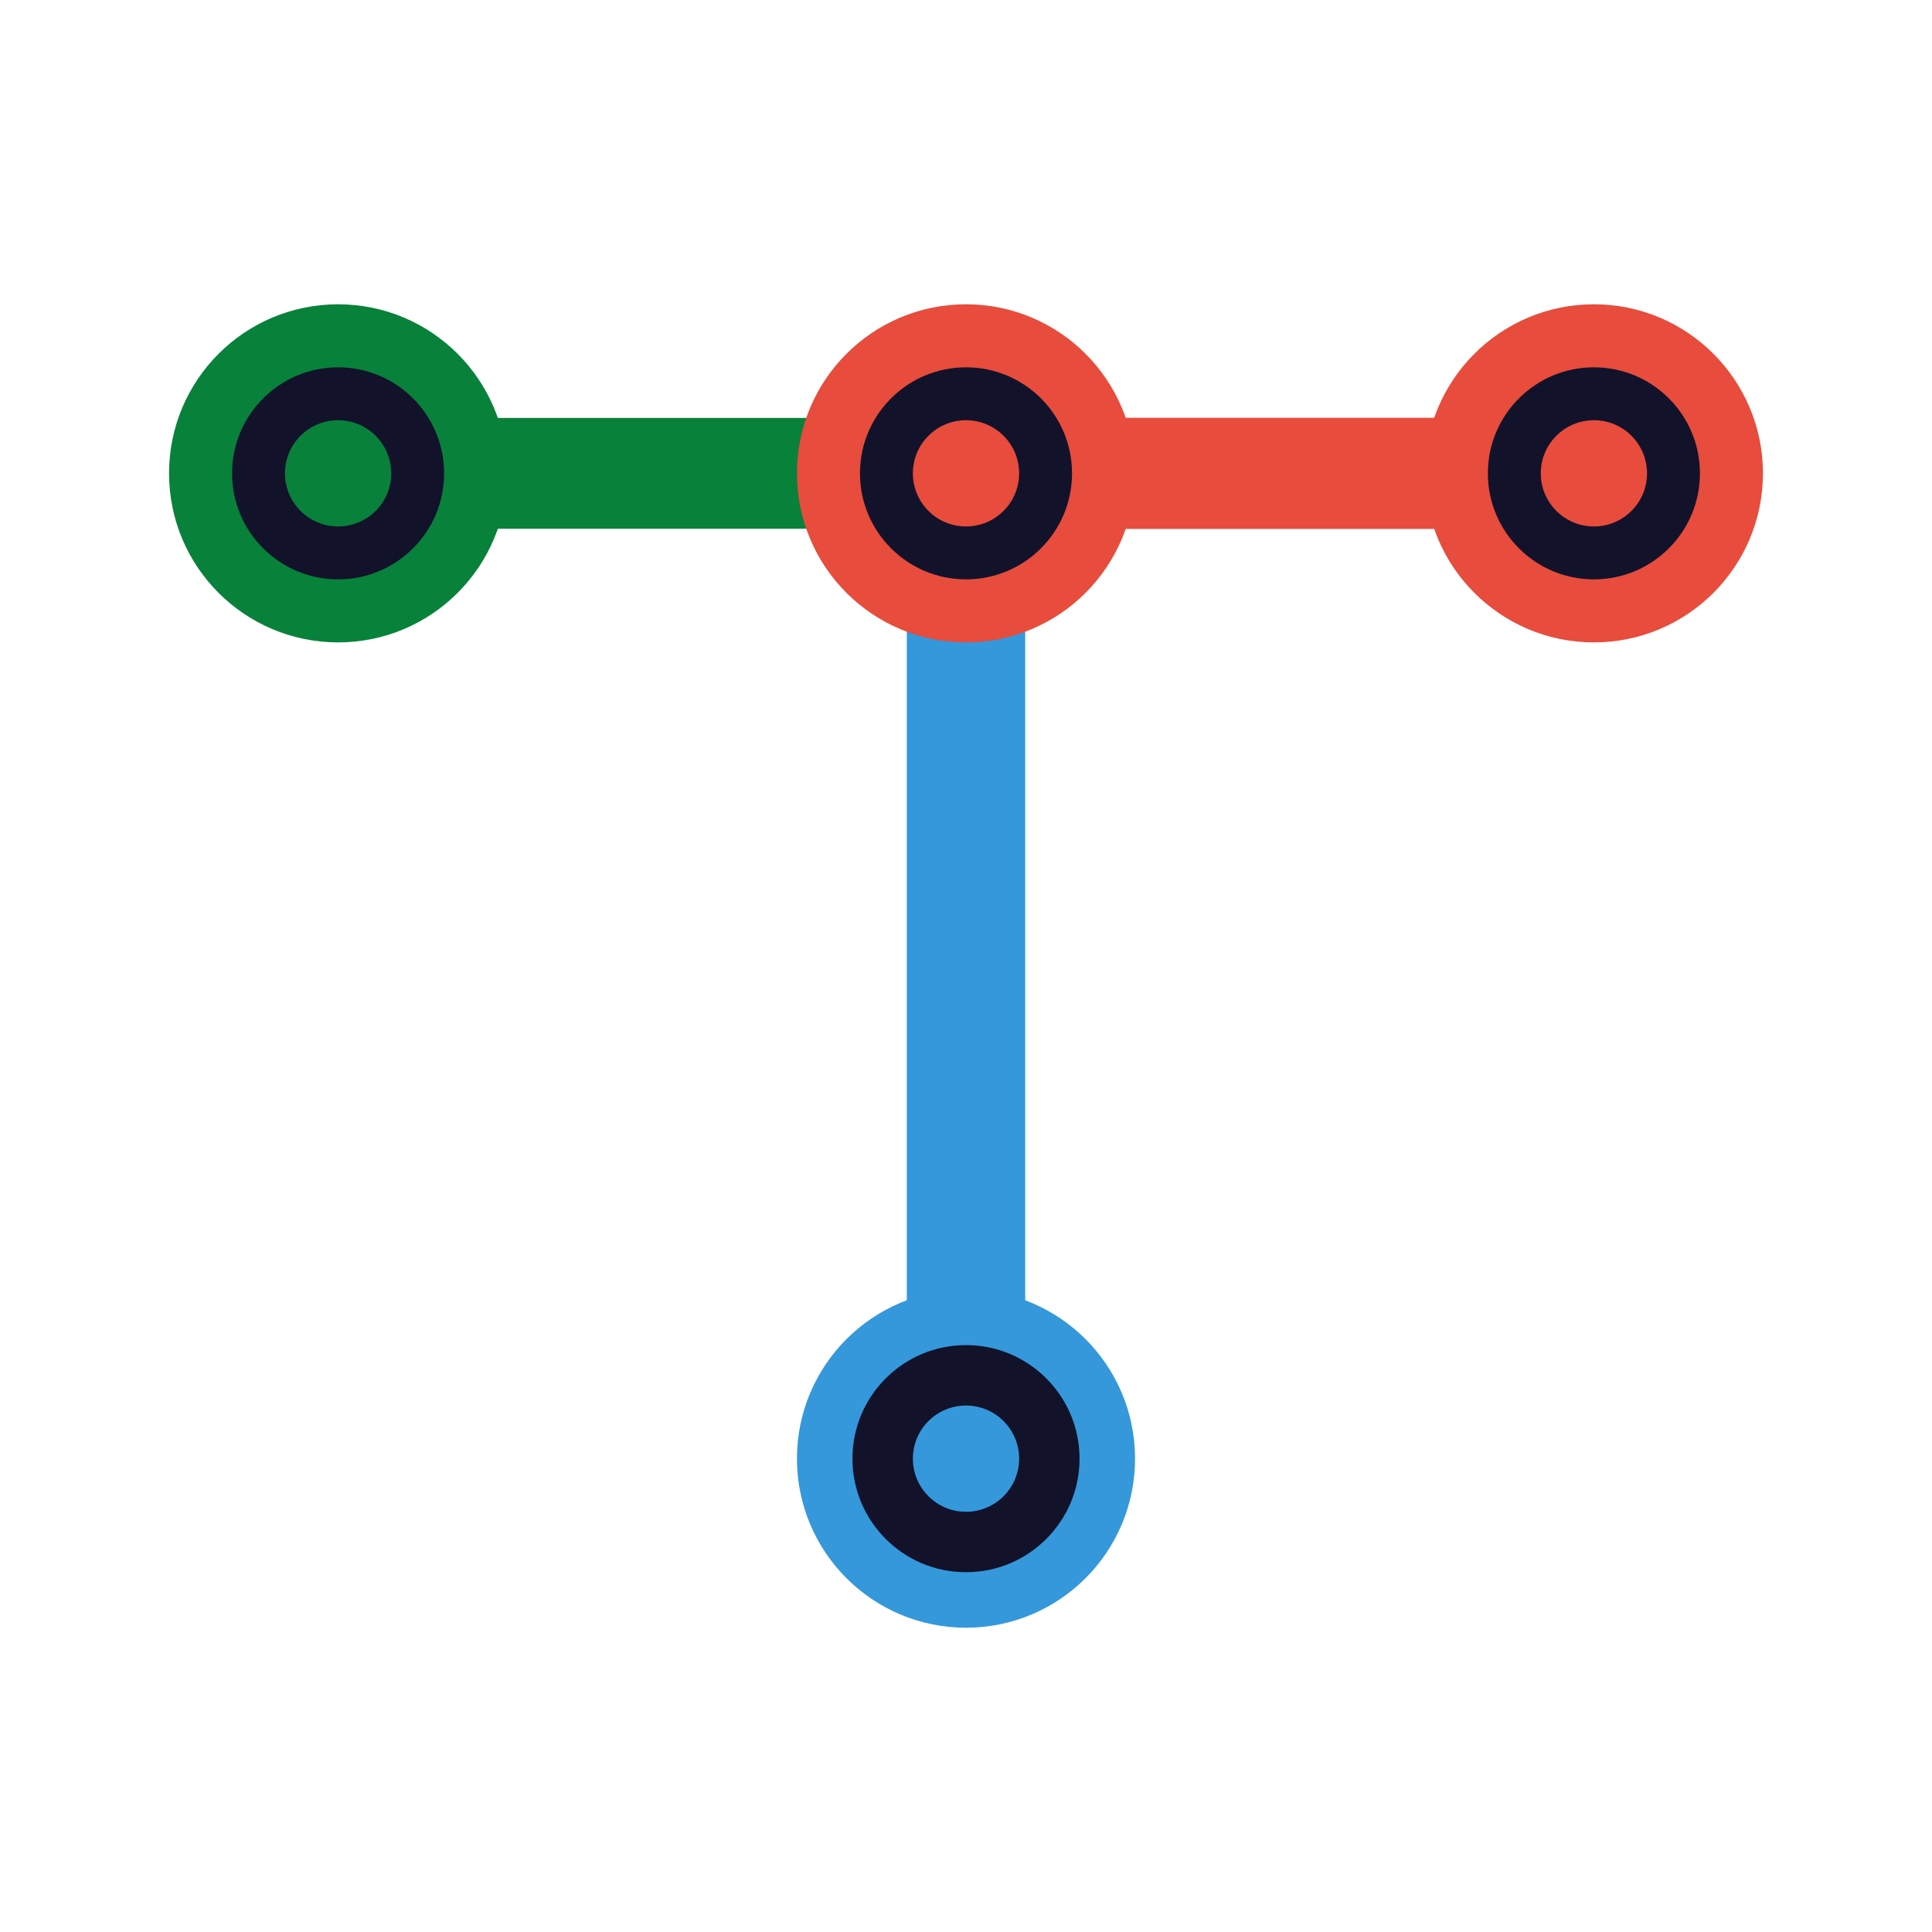
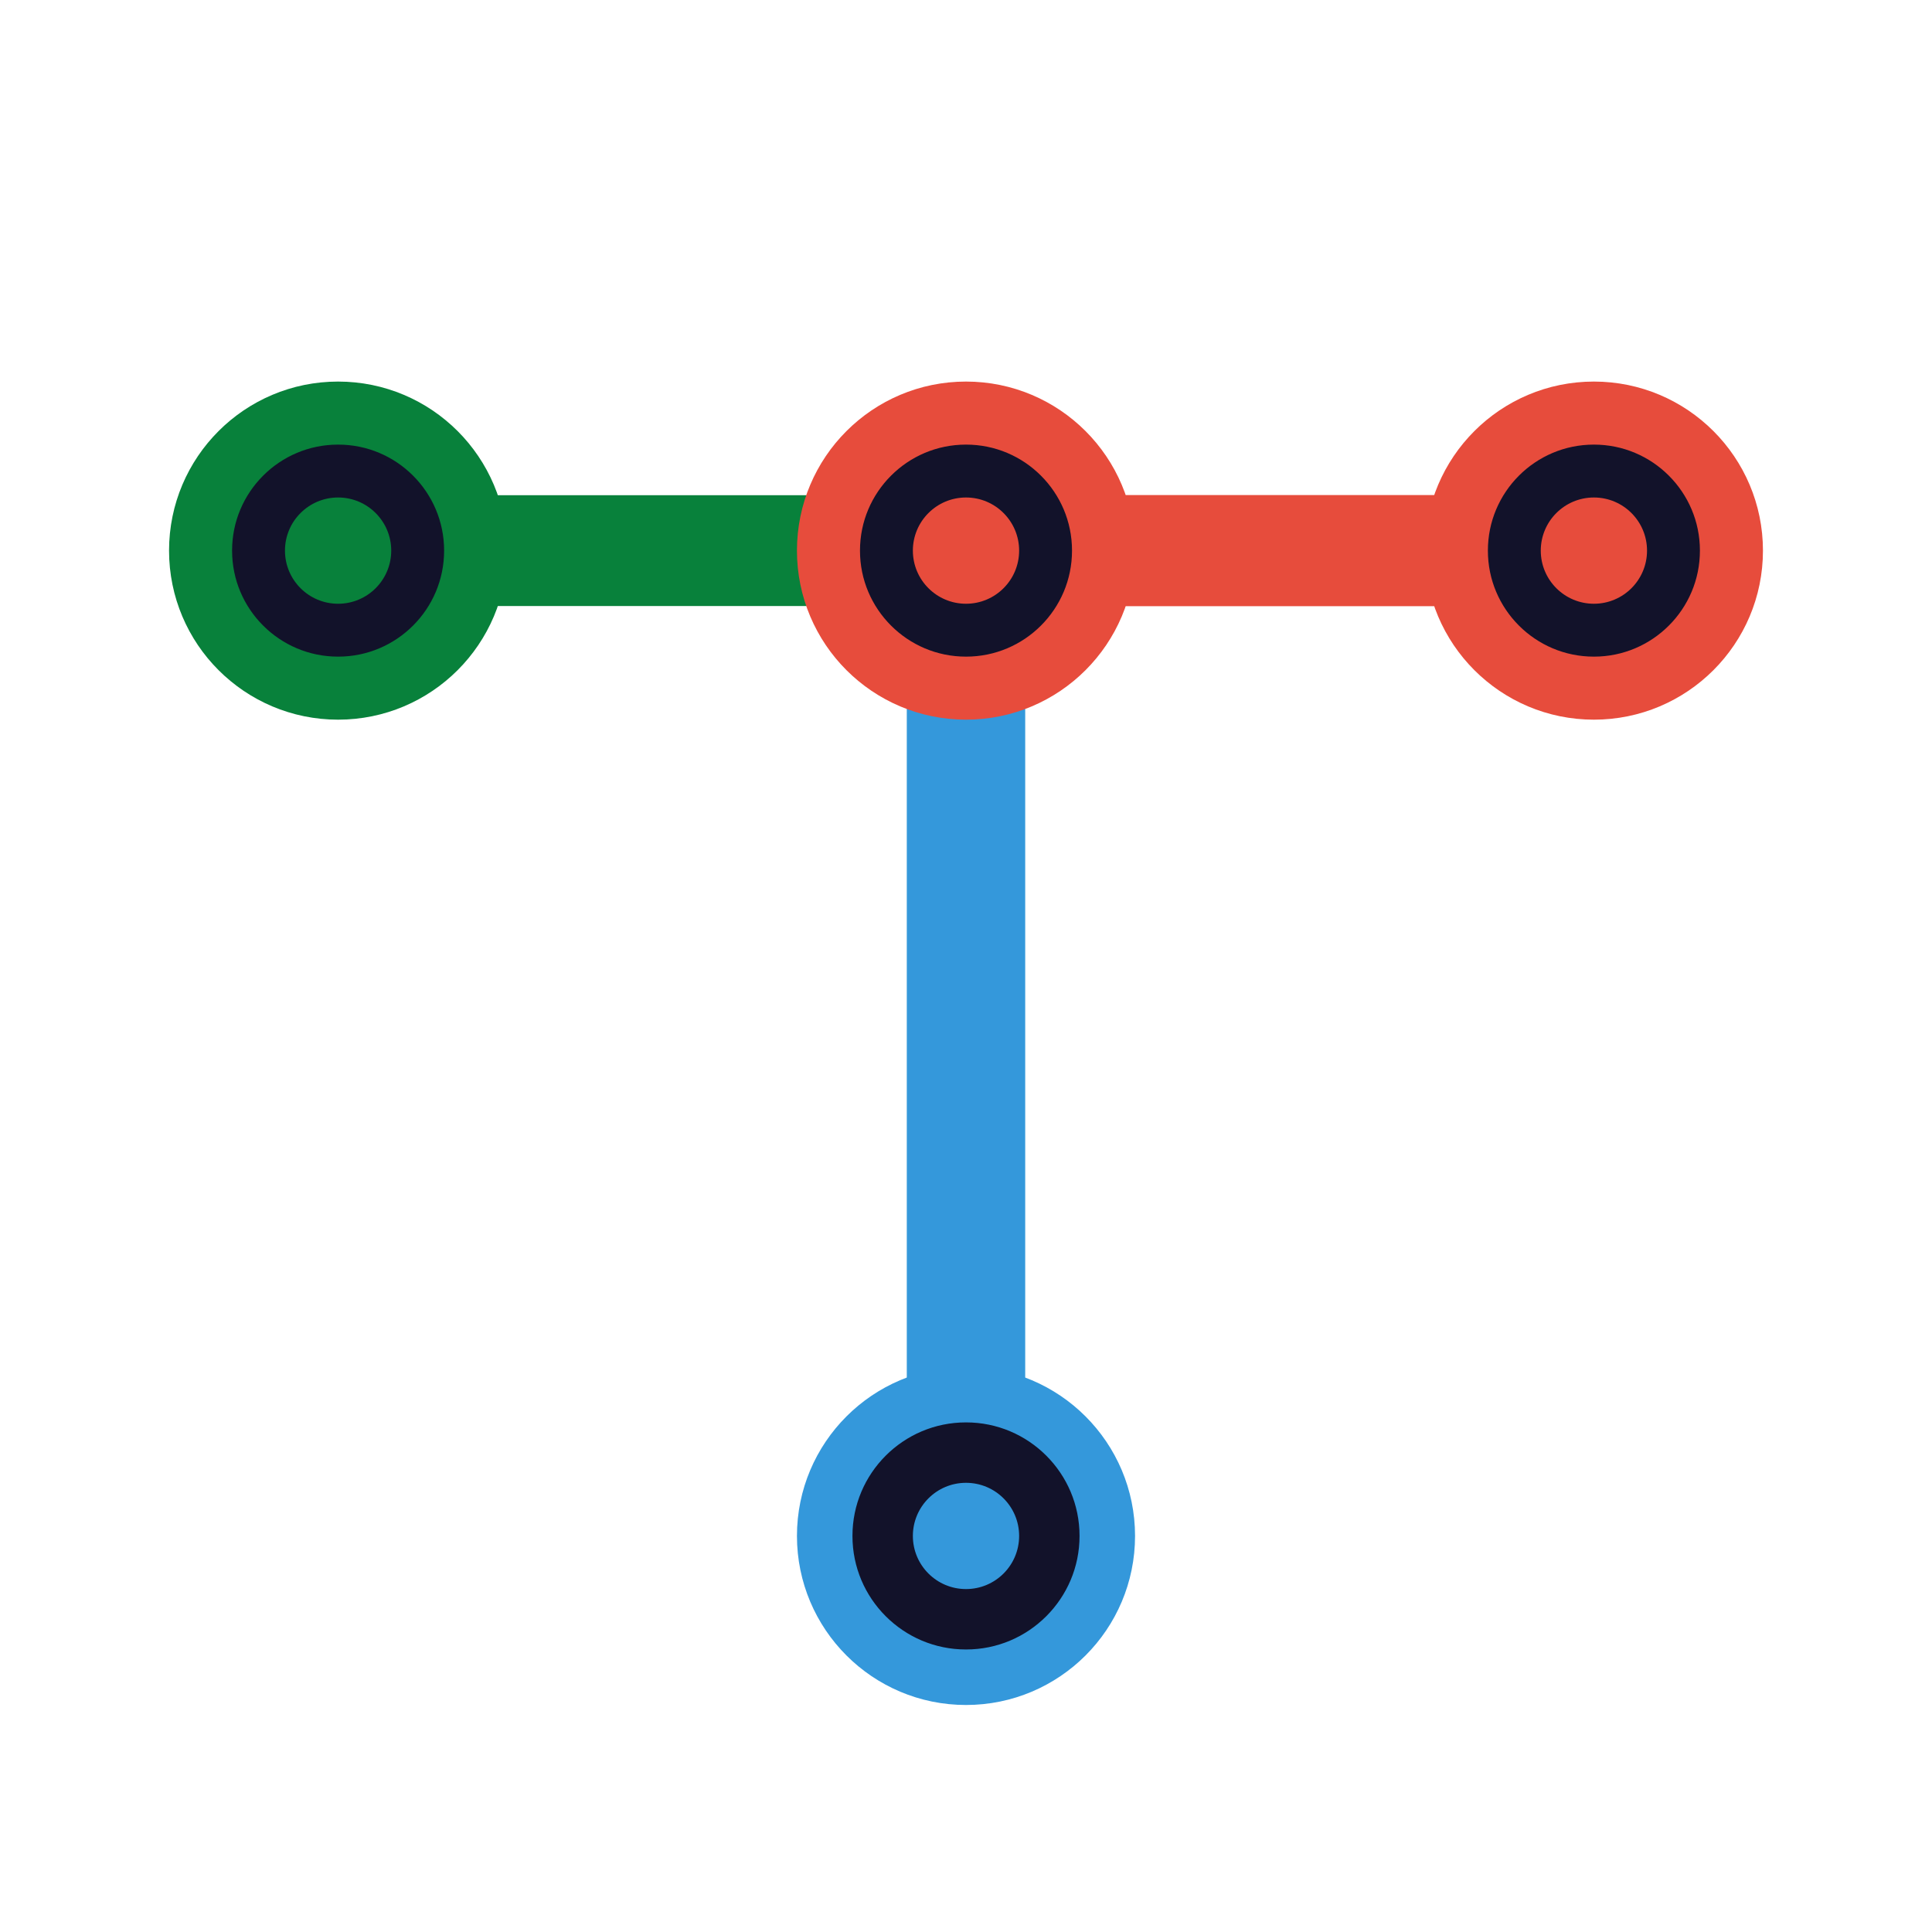
<svg xmlns="http://www.w3.org/2000/svg" width="400" viewBox="0 0 400 400" role="img" version="1.1" id="svg10" xml:space="preserve" height="400">
  <defs id="defs10" />
-   <line x1="70.377" y1="98" x2="202.868" y2="98" stroke="#60EFFF" stroke-width="22.953" stroke-linecap="round" id="line1" style="fill:#08813b;fill-opacity:1;stroke:#08813b;stroke-opacity:1" />
-   <line x1="197.179" y1="98" x2="330.285" y2="98" stroke="#A78BFA" stroke-width="23.006" stroke-linecap="round" id="line2" style="stroke:#e74c3c;stroke-opacity:1" />
-   <line x1="200" y1="96.56" x2="200" y2="301.082" stroke="#34D399" stroke-width="24.518" stroke-linecap="round" id="line3" style="stroke:#3498db;stroke-opacity:1" />
-   <circle cx="70" cy="98" r="28.475" fill="#12122a" stroke="#60EFFF" stroke-width="13.051" id="circle3" style="display:inline;stroke:#08813b;stroke-opacity:1" />
-   <circle cx="70" cy="98" r="11" fill="#60EFFF" id="circle4" style="display:inline;fill:#08813b;fill-opacity:1" />
-   <circle cx="200" cy="98" r="28.475" fill="#12122a" stroke="#a78bfa" stroke-width="13.051" id="circle5" style="display:inline;stroke:#e74c3c;stroke-opacity:1" />
-   <circle cx="200" cy="98" r="11" fill="#A78BFA" id="circle6" style="fill:#e74c3c;fill-opacity:1" />
-   <circle cx="330" cy="98" r="28.475" fill="#12122a" stroke="#A78BFA" stroke-width="13.051" id="circle7" style="stroke:#e74c3c;stroke-opacity:1" />
-   <circle cx="330" cy="98" r="11" fill="#A78BFA" id="circle8" style="fill:#e74c3c;fill-opacity:1" />
-   <circle cx="200" cy="302" r="29.254" fill="#12122a" stroke="#34D399" stroke-width="11.492" id="circle9" style="stroke:#3498db;stroke-opacity:1" />
-   <circle cx="200" cy="302" r="11" fill="#34D399" id="circle10" style="fill:#3498db;fill-opacity:1;stroke-width:0.786" />
+   <line x1="70.377" y1="114" x2="202.868" y2="114" stroke="#60EFFF" stroke-width="22.953" stroke-linecap="round" id="line1" style="fill:#08813b;fill-opacity:1;stroke:#08813b;stroke-opacity:1" />
+   <line x1="197.179" y1="114" x2="330.285" y2="114" stroke="#A78BFA" stroke-width="23.006" stroke-linecap="round" id="line2" style="stroke:#e74c3c;stroke-opacity:1" />
+   <line x1="200" y1="112.56" x2="200" y2="317.082" stroke="#34D399" stroke-width="24.518" stroke-linecap="round" id="line3" style="stroke:#3498db;stroke-opacity:1" />
+   <circle cx="70" cy="114" r="28.475" fill="#12122a" stroke="#60EFFF" stroke-width="13.051" id="circle3" style="display:inline;stroke:#08813b;stroke-opacity:1" />
+   <circle cx="70" cy="114" r="11" fill="#60EFFF" id="circle4" style="display:inline;fill:#08813b;fill-opacity:1" />
+   <circle cx="200" cy="114" r="28.475" fill="#12122a" stroke="#a78bfa" stroke-width="13.051" id="circle5" style="display:inline;stroke:#e74c3c;stroke-opacity:1" />
+   <circle cx="200" cy="114" r="11" fill="#A78BFA" id="circle6" style="fill:#e74c3c;fill-opacity:1" />
+   <circle cx="330" cy="114" r="28.475" fill="#12122a" stroke="#A78BFA" stroke-width="13.051" id="circle7" style="stroke:#e74c3c;stroke-opacity:1" />
+   <circle cx="330" cy="114" r="11" fill="#A78BFA" id="circle8" style="fill:#e74c3c;fill-opacity:1" />
+   <circle cx="200" cy="318" r="29.254" fill="#12122a" stroke="#34D399" stroke-width="11.492" id="circle9" style="stroke:#3498db;stroke-opacity:1" />
+   <circle cx="200" cy="318" r="11" fill="#34D399" id="circle10" style="fill:#3498db;fill-opacity:1;stroke-width:0.786" />
</svg>
